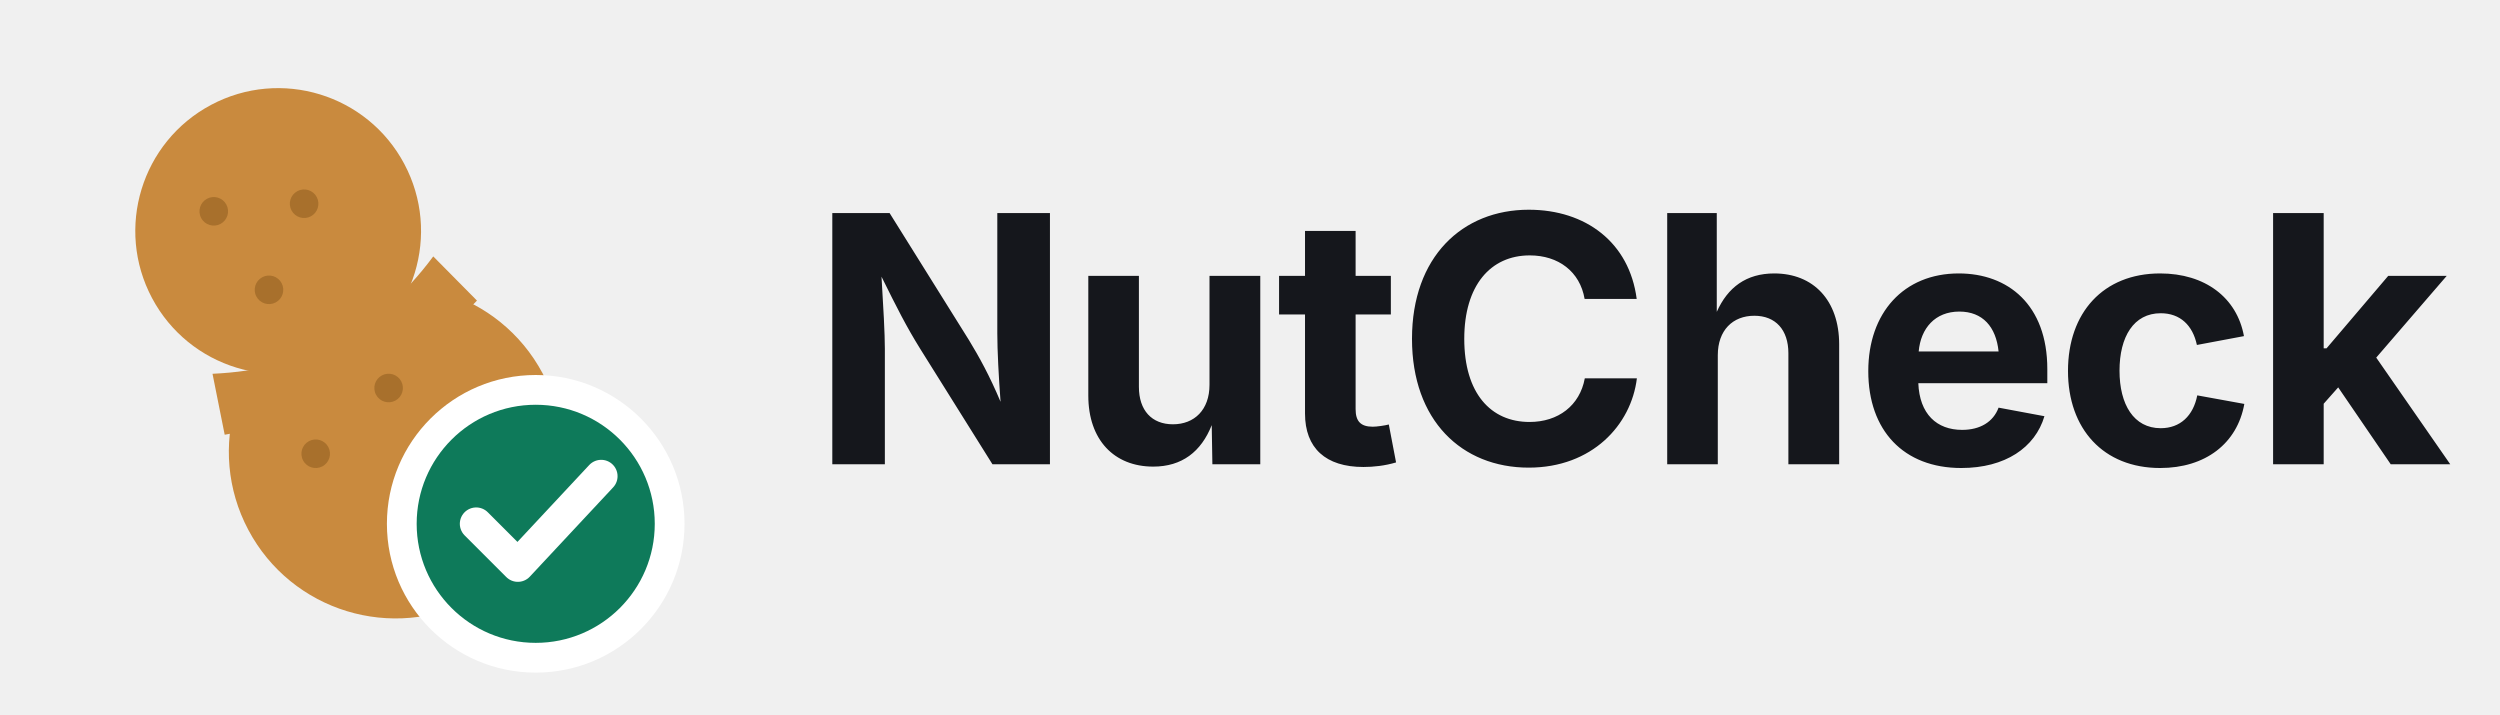
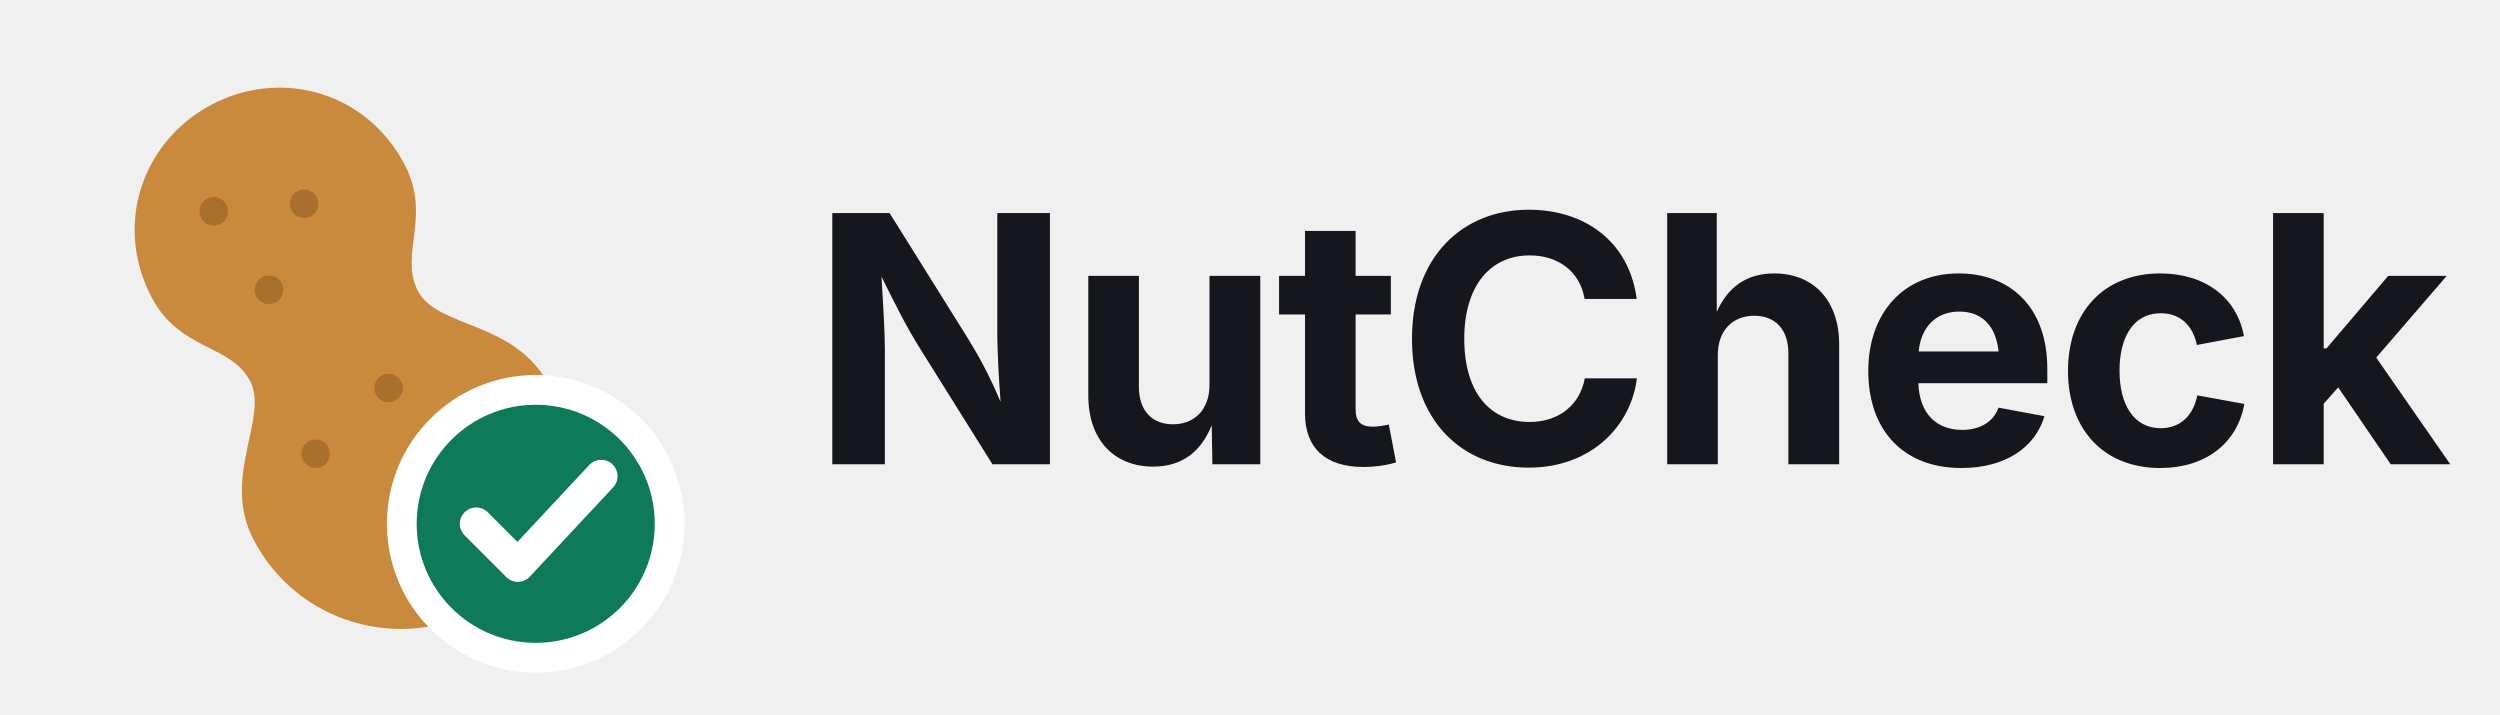
<svg xmlns="http://www.w3.org/2000/svg" viewBox="0 0 420 120" role="img" aria-label="NutCheck">
  <svg x="0" y="0" width="120" height="120" viewBox="0 0 120 120">
    <g transform="rotate(-28 58 60)">
-       <circle cx="58" cy="36" r="24" fill="#C98A3E" />
-       <circle cx="58" cy="78" r="28" fill="#C98A3E" />
-       <path d="M37 52 Q58 62 79 52 L82 62 Q58 70 34 62 Z" fill="#C98A3E" />
+       <path d="M58 12 C71 12 82 22 82 36 C82 46 74 49 74 56 C74 63 86 68 86 80 C86 96 73 108 58 108 C43 108 30 96 30 80 C30 68 42 63 42 56 C42 49 34 46 34 36 C34 22 45 12 58 12 Z" fill="#C98A3E" />
      <g fill="#A8702C">
        <circle cx="50" cy="28" r="2.4" />
        <circle cx="64" cy="34" r="2.4" />
        <circle cx="52" cy="44" r="2.4" />
        <circle cx="46" cy="72" r="2.4" />
        <circle cx="62" cy="68" r="2.4" />
        <circle cx="56" cy="86" r="2.4" />
        <circle cx="70" cy="84" r="2.4" />
      </g>
    </g>
    <circle cx="90" cy="88" r="25" fill="#FFFFFF" />
    <circle cx="90" cy="88" r="20" fill="#0E7A5A" />
    <path d="M80 88 L87 95 L101 80" fill="none" stroke="#FFFFFF" stroke-width="5.5" stroke-linecap="round" stroke-linejoin="round" />
  </svg>
  <text x="136" y="78" font-family="Space Grotesk, Inter, Helvetica, Arial, sans-serif" font-weight="700" font-size="58" letter-spacing="-1" fill="#15171C">NutCheck</text>
</svg>
